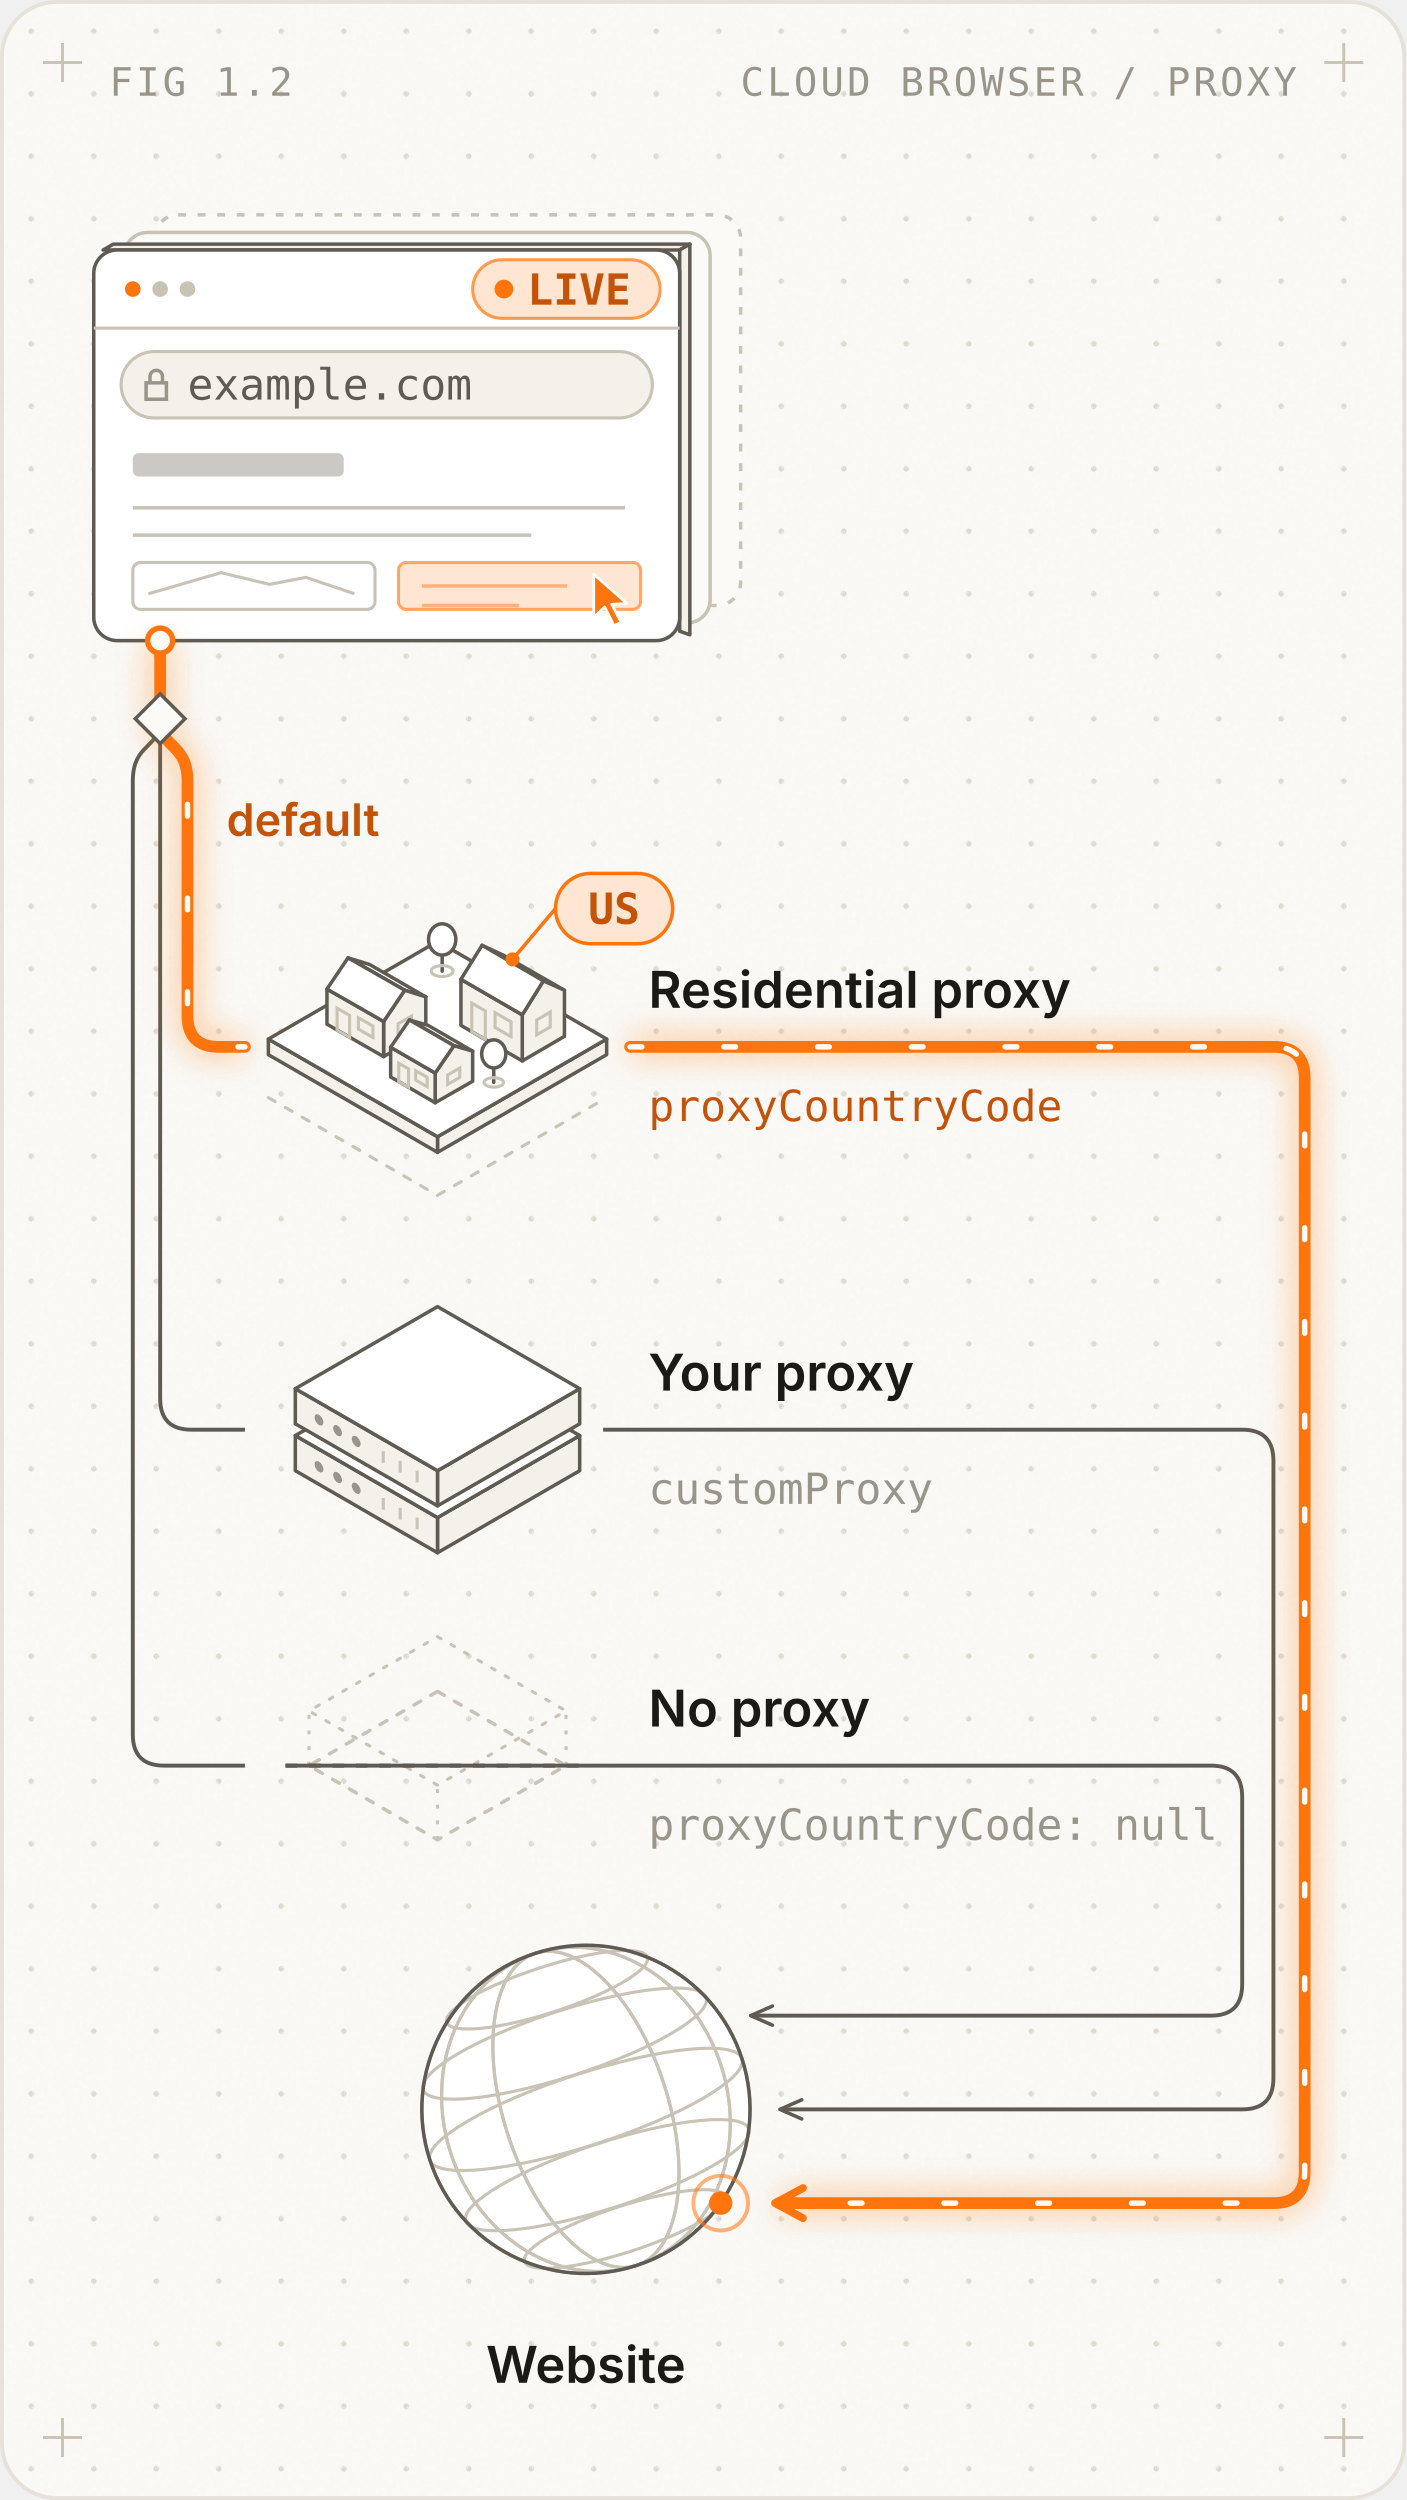
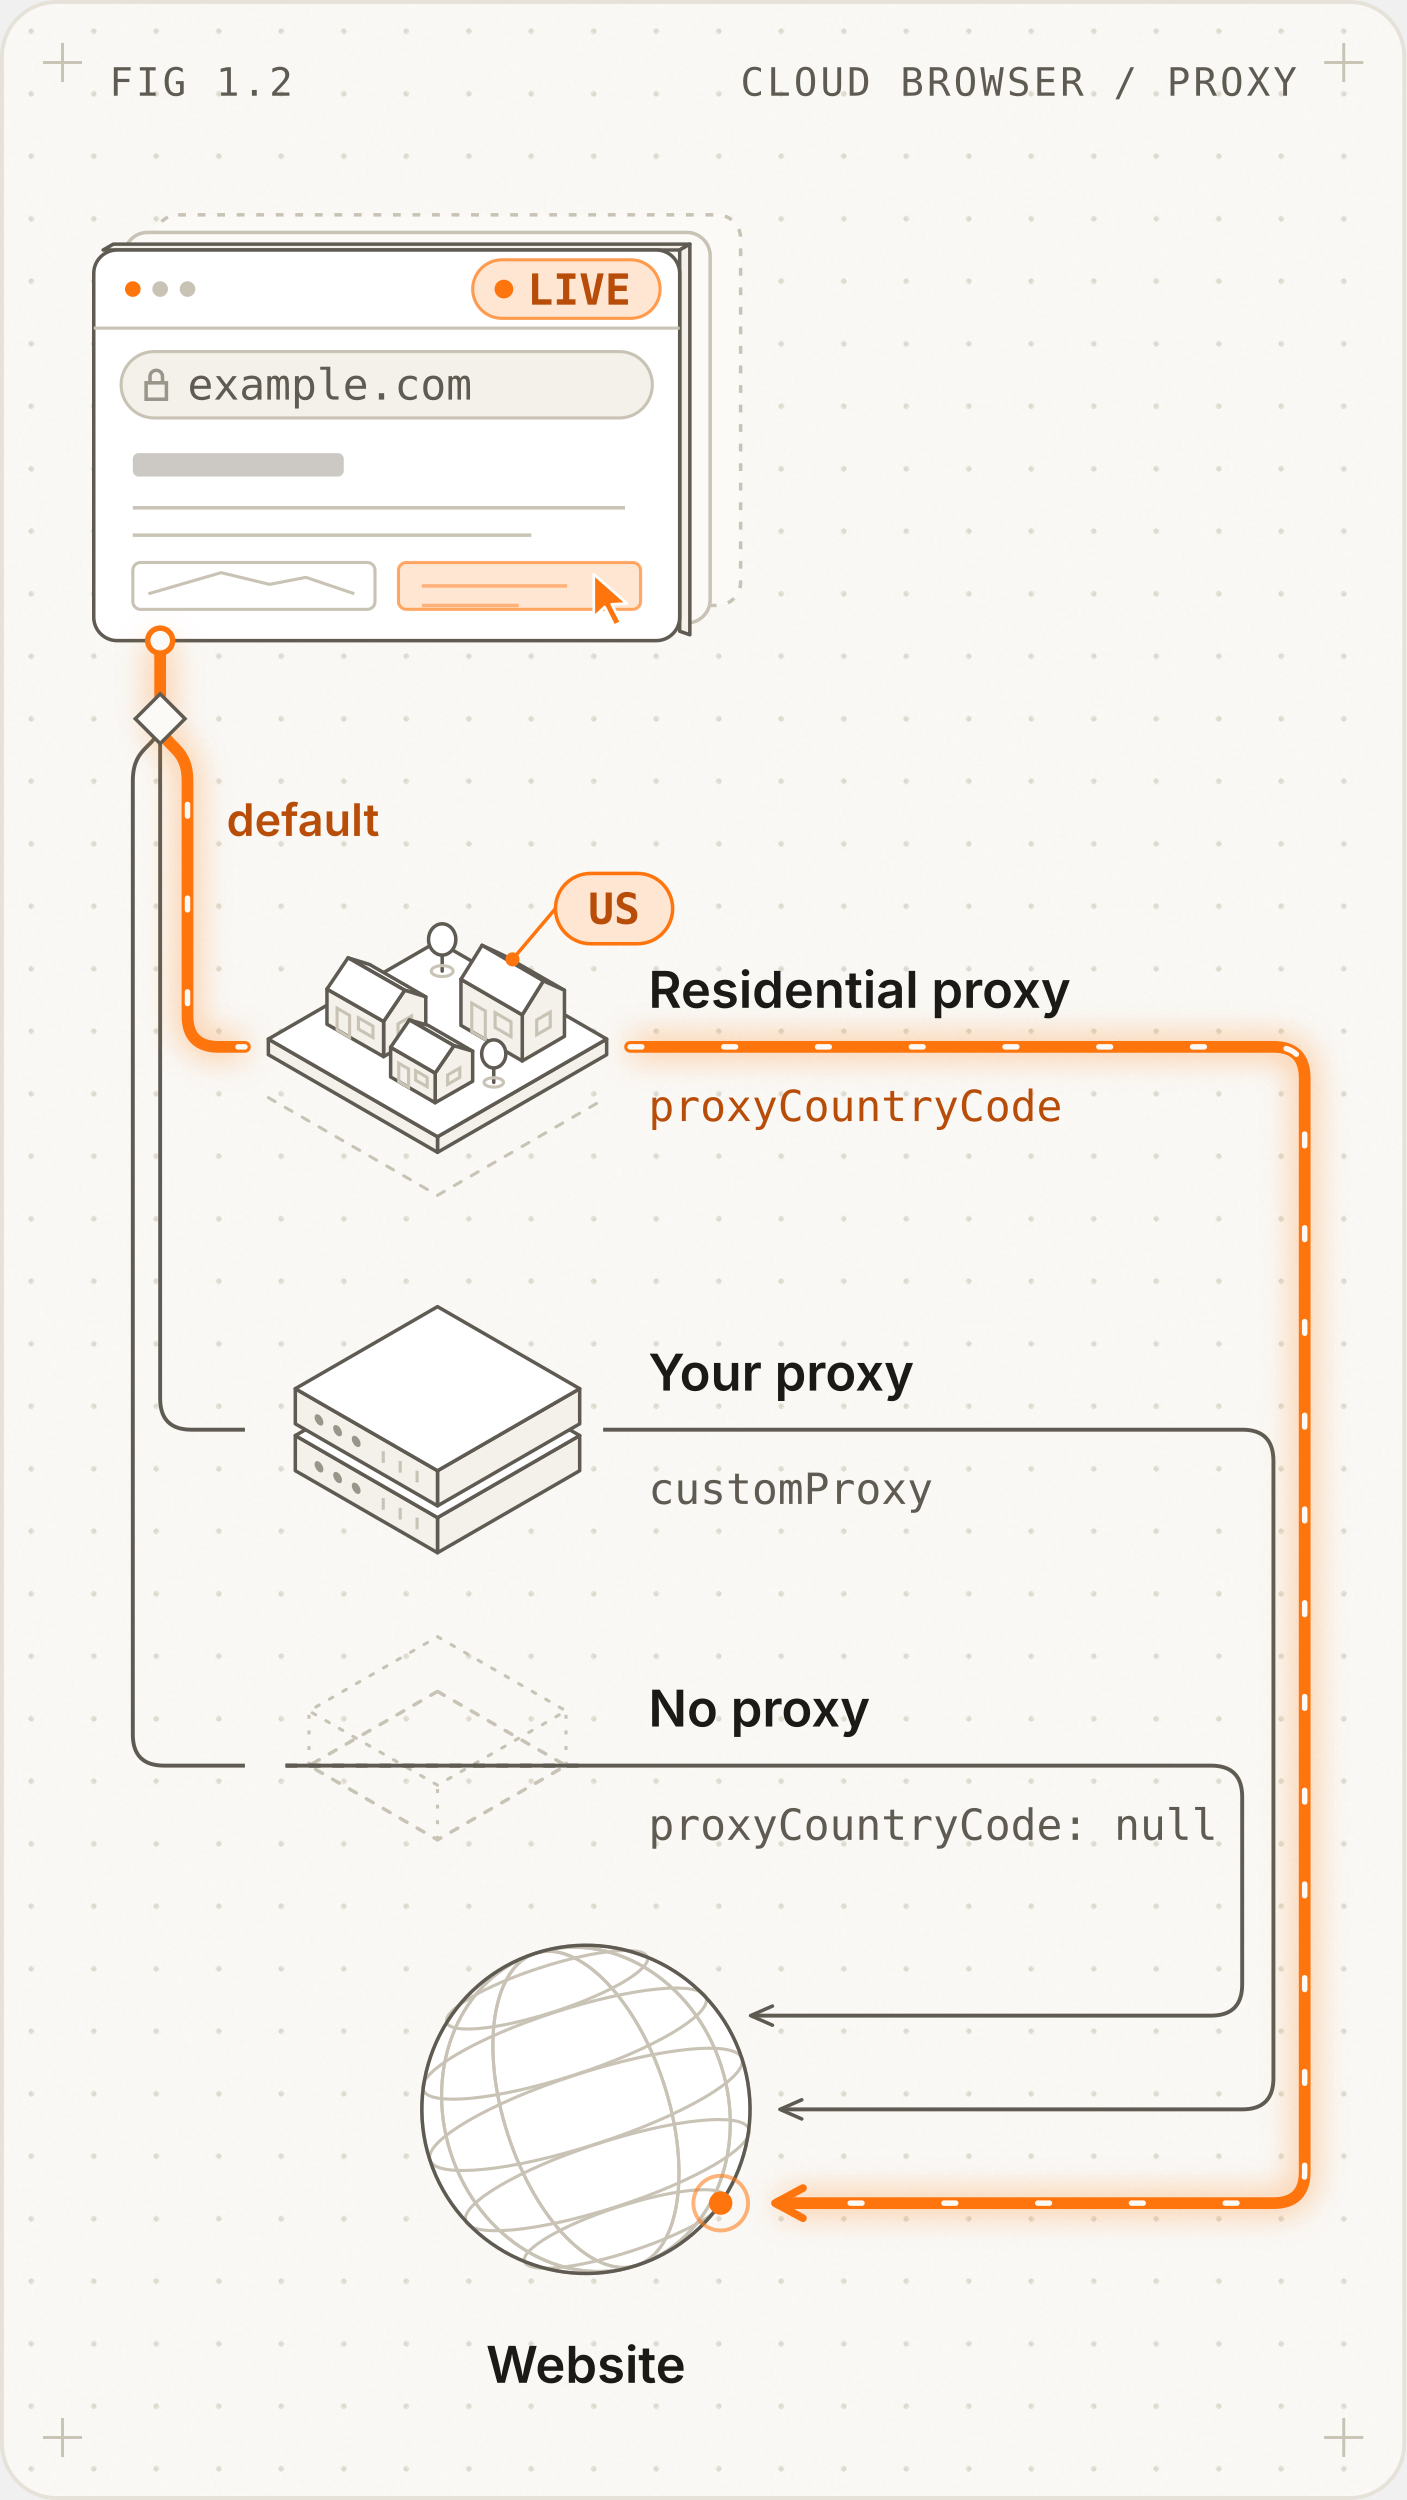
<svg xmlns="http://www.w3.org/2000/svg" viewBox="0 0 360 640" width="360" height="640" role="img" aria-labelledby="t d" fill="none">
  <style>.s{font-family:Geist, Inter, -apple-system, BlinkMacSystemFont, 'Segoe UI', Helvetica, Arial, sans-serif}.m{font-family:'Geist Mono', ui-monospace, SFMono-Regular, Menlo, monospace}text{font-kerning:normal}@keyframes fr{to{stroke-dashoffset:-24}}@keyframes cur{0%,100%{transform:translate(0,0)}35%,55%{transform:translate(-30px,-14px)}75%{transform:translate(-8px,-24px)}}@keyframes live{0%,100%{fill-opacity:1}50%{fill-opacity:.25}}@keyframes c0{0%,23%{fill-opacity:1}25%,98%{fill-opacity:0}100%{fill-opacity:1}}@keyframes cn{0%{fill-opacity:0}2%,23%{fill-opacity:1}25%,100%{fill-opacity:0}}@keyframes ping{0%{stroke-opacity:.9;r:4}70%,100%{stroke-opacity:0;r:13}}@media (prefers-reduced-motion:no-preference){.pk{animation:fr 1.2s linear infinite}.cur{animation:cur 6s ease-in-out infinite}.live{animation:live 1.6s ease-in-out infinite}.cc0{animation:c0 12s linear infinite}.cc1{animation:cn 12s linear 3s infinite}.cc2{animation:cn 12s linear 6s infinite}.cc3{animation:cn 12s linear 9s infinite}.ping{animation:ping 2.4s ease-out infinite}}@keyframes spin{0%{transform:scaleX(0)}16.7%{transform:scaleX(.5)}33.3%{transform:scaleX(.866)}50%{transform:scaleX(1)}66.7%{transform:scaleX(.866)}83.3%{transform:scaleX(.5)}100%{transform:scaleX(0)}}.man{display:none}@media (prefers-reduced-motion:no-preference){.mst{display:none}.man{display:inline}.mer{transform-origin:150px 540px;transform-box:view-box;animation:spin 18s linear infinite}}</style>
  <defs>
    <pattern id="dots" width="16" height="16" patternUnits="userSpaceOnUse">
      <circle cx="8" cy="8" r="0.7" fill="#DDD8CD" />
    </pattern>
    <filter id="grain" x="0" y="0" width="100%" height="100%">
      <feTurbulence type="fractalNoise" baseFrequency="0.9" numOctaves="2" seed="7" stitchTiles="stitch" />
      <feColorMatrix values="0 0 0 0 0.5  0 0 0 0 0.5  0 0 0 0 0.5  0 0 0 0.05 0" />
    </filter>
    <clipPath id="card">
      <rect x="0.5" y="0.5" width="359" height="639" rx="14" />
    </clipPath>
    <marker id="ah" viewBox="0 0 10 10" refX="8.5" refY="5" markerWidth="7" markerHeight="7" orient="auto-start-reverse">
      <path d="M1 1.5 L9 5 L1 8.5" stroke="#5F5B53" stroke-width="1.3" fill="none" stroke-linecap="round" stroke-linejoin="round" />
    </marker>
    <marker id="ao" viewBox="0 0 10 10" refX="7" refY="5" markerWidth="11" markerHeight="11" markerUnits="userSpaceOnUse" orient="auto">
      <path d="M1.5 1.5 L8 5 L1.5 8.5" stroke="#FE750E" stroke-width="1.8" fill="none" stroke-linecap="round" stroke-linejoin="round" />
    </marker>
    <filter id="glow" filterUnits="userSpaceOnUse" x="0" y="0" width="360" height="640">
      <feGaussianBlur stdDeviation="4" />
    </filter>
  </defs>
  <rect x="0.5" y="0.5" width="359" height="639" rx="14" fill="#FBFAF7" />
  <g clip-path="url(#card)">
    <rect width="360" height="640" fill="url(#dots)" />
    <rect width="360" height="640" filter="url(#grain)" />
  </g>
  <rect x="0.5" y="0.5" width="359" height="639" rx="14" fill="none" stroke="#E6E2D9" />
  <path d="M11 16h10M16 11v10" stroke="#C9C3B6" stroke-width="0.75" />
  <path d="M339 16h10M344 11v10" stroke="#C9C3B6" stroke-width="0.75" />
  <path d="M11 624h10M16 619v10" stroke="#C9C3B6" stroke-width="0.75" />
  <path d="M339 624h10M344 619v10" stroke="#C9C3B6" stroke-width="0.75" />
-   <text x="28.0" y="24.5" font-size="10" fill="#9A958A" letter-spacing="0.08em" class="m">FIG 1.2</text>
-   <text x="332.0" y="24.5" font-size="10" fill="#9A958A" text-anchor="end" letter-spacing="0.08em" class="m">CLOUD BROWSER / PROXY</text>
+   <text x="28.0" y="24.5" font-size="10" fill="#5F5B53" letter-spacing="0.08em" class="m">FIG 1.2</text>
+   <text x="332.0" y="24.5" font-size="10" fill="#5F5B53" text-anchor="end" letter-spacing="0.08em" class="m">CLOUD BROWSER / PROXY</text>
  <rect x="39.6" y="55.0" width="150" height="100" rx="6" fill="#FBFAF7" stroke="#C9C3B6" stroke-width="0.9" stroke-dasharray="2 3" />
  <rect x="31.8" y="59.5" width="150" height="100" rx="6" fill="#FBFAF7" stroke="#C9C3B6" stroke-width="0.9" />
  <polygon points="26.4,64.0 174.0,64.0 176.6,62.5 29.0,62.5" fill="#F4F1EA" stroke="#5F5B53" stroke-width="0.9" stroke-linejoin="round" stroke-linecap="round" />
  <polygon points="174.0,64.0 176.6,62.5 176.6,162.5 174.0,161.6" fill="#F4F1EA" stroke="#5F5B53" stroke-width="0.9" stroke-linejoin="round" stroke-linecap="round" />
  <rect x="24" y="64" width="150" height="100" rx="6" fill="#FFFFFF" stroke="#5F5B53" stroke-width="0.9" />
  <line x1="24" y1="84" x2="174" y2="84" stroke="#C9C3B6" stroke-width="0.8" />
  <circle cx="34" cy="74.0" r="2" fill="#FE750E" />
  <circle cx="41" cy="74.0" r="2" fill="#C9C3B6" />
  <circle cx="48" cy="74.0" r="2" fill="#C9C3B6" />
  <rect x="121" y="66.5" width="48" height="15" rx="7.5" fill="#FFE6D2" stroke="#FE750E" stroke-width="0.8" stroke-opacity=".7" />
  <circle class="live" cx="129" cy="74" r="2.4" fill="#FE750E" />
-   <text x="135.0" y="78.0" font-size="11" fill="#C4530A" font-weight="600" class="m">LIVE</text>
+   <text x="135.0" y="78.0" font-size="11" fill="#B84D09" font-weight="600" class="m">LIVE</text>
  <rect x="31" y="90" width="136" height="17" rx="8.5" fill="#F4F1EA" stroke="#C9C3B6" stroke-width="0.8" />
  <path d="M37.4 98.0h5.2v4.2h-5.2zM38.4 98.0v-1.6a1.6 1.6 0 0 1 3.2 0v1.6" stroke="#9A958A" stroke-width="0.9" />
  <text x="48.0" y="102.3" font-size="11" fill="#5F5B53" class="m">example.com</text>
  <rect x="34" y="116" width="54" height="6" rx="1.5" fill="#9A958A" fill-opacity=".5" />
  <line x1="34" y1="130" x2="160" y2="130" stroke="#C9C3B6" stroke-width="0.9" />
  <line x1="34" y1="137" x2="136" y2="137" stroke="#C9C3B6" stroke-width="0.9" />
  <rect x="34" y="144" width="62.0" height="12" rx="2" stroke="#C9C3B6" stroke-width="0.8" />
  <path d="M38 152 l18.6 -5.4 l12.4 3.0 l9.3 -1.8 l12.4 4.2" stroke="#C9C3B6" stroke-width="0.8" stroke-linejoin="round" />
  <rect x="102.0" y="144" width="62.0" height="12" rx="2" fill="#FFE6D2" stroke="#FE750E" stroke-width="0.8" stroke-opacity=".6" />
  <line x1="108.0" y1="150" x2="145.2" y2="150" stroke="#FE750E" stroke-opacity=".45" stroke-width="0.9" />
  <line x1="108.0" y1="155" x2="132.8" y2="155" stroke="#FE750E" stroke-opacity=".45" stroke-width="0.9" />
  <path class="cur" d="M152 147 l0 11 l2.8 -2.6 l2.4 4.8 l1.8 -0.9 l-2.4 -4.6 l3.9 -0.2z" fill="#FE750E" stroke="#FFFFFF" stroke-width="0.7" stroke-linejoin="round" />
  <g transform="rotate(-18 150 540)">
    <circle cx="150" cy="540" r="42" fill="#FFFFFF" />
    <ellipse cx="150" cy="572.2" rx="27.0" ry="5.9" stroke="#C9C3B6" stroke-width="0.8" />
    <ellipse cx="150" cy="557.7" rx="38.1" ry="8.4" stroke="#C9C3B6" stroke-width="0.8" />
    <ellipse cx="150" cy="540.0" rx="42.0" ry="9.2" stroke="#C9C3B6" stroke-width="0.8" />
    <ellipse cx="150" cy="522.3" rx="38.1" ry="8.4" stroke="#C9C3B6" stroke-width="0.8" />
    <ellipse cx="150" cy="507.8" rx="27.0" ry="5.9" stroke="#C9C3B6" stroke-width="0.8" />
    <g class="mst">
      <ellipse cx="150" cy="540" rx="0.00" ry="42" stroke="#C9C3B6" stroke-width="0.8" />
      <ellipse cx="150" cy="540" rx="21.00" ry="42" stroke="#C9C3B6" stroke-width="0.8" />
      <ellipse cx="150" cy="540" rx="36.37" ry="42" stroke="#C9C3B6" stroke-width="0.8" />
      <ellipse cx="150" cy="540" rx="42.00" ry="42" stroke="#C9C3B6" stroke-width="0.8" />
      <ellipse cx="150" cy="540" rx="36.37" ry="42" stroke="#C9C3B6" stroke-width="0.8" />
      <ellipse cx="150" cy="540" rx="21.00" ry="42" stroke="#C9C3B6" stroke-width="0.8" />
    </g>
    <g class="man" aria-hidden="true">
      <ellipse class="mer" style="animation-delay:0s" cx="150" cy="540" rx="42" ry="42" stroke="#C9C3B6" stroke-width="0.8" vector-effect="non-scaling-stroke" />
      <ellipse class="mer" style="animation-delay:-3s" cx="150" cy="540" rx="42" ry="42" stroke="#C9C3B6" stroke-width="0.8" vector-effect="non-scaling-stroke" />
      <ellipse class="mer" style="animation-delay:-6s" cx="150" cy="540" rx="42" ry="42" stroke="#C9C3B6" stroke-width="0.8" vector-effect="non-scaling-stroke" />
      <ellipse class="mer" style="animation-delay:-9s" cx="150" cy="540" rx="42" ry="42" stroke="#C9C3B6" stroke-width="0.8" vector-effect="non-scaling-stroke" />
      <ellipse class="mer" style="animation-delay:-12s" cx="150" cy="540" rx="42" ry="42" stroke="#C9C3B6" stroke-width="0.8" vector-effect="non-scaling-stroke" />
      <ellipse class="mer" style="animation-delay:-15s" cx="150" cy="540" rx="42" ry="42" stroke="#C9C3B6" stroke-width="0.8" vector-effect="non-scaling-stroke" />
    </g>
    <circle cx="150" cy="540" r="42" stroke="#5F5B53" stroke-width="0.9" />
  </g>
  <path d="M41 184 V358 Q41 366 49 366 H62.7" stroke="#5F5B53" stroke-width="1" />
  <path d="M154.4 366 H318 Q326 366 326 374 V532 Q326 540 318 540 H200.0" stroke="#5F5B53" stroke-width="1" marker-end="url(#ah)" />
  <path d="M41 184 C41 192 34 190 34 200 V444 Q34 452 42 452 H62.7" stroke="#5F5B53" stroke-width="1" />
  <polygon points="112.0,433.0 144.9,452.0 112.0,471.0 79.1,452.0" stroke="#C9C3B6" stroke-width="0.9" stroke-dasharray="2 3" stroke-linejoin="round" stroke-linecap="round" />
  <polygon points="112.0,419.0 144.9,438.0 112.0,457.0 79.1,438.0" stroke="#C9C3B6" stroke-width="0.8" stroke-dasharray="1 3" stroke-linejoin="round" stroke-linecap="round" />
  <line x1="79.1" y1="452.0" x2="79.1" y2="438.0" stroke="#C9C3B6" stroke-width="0.8" stroke-dasharray="1 3" />
  <line x1="112.0" y1="471.0" x2="112.0" y2="457.0" stroke="#C9C3B6" stroke-width="0.8" stroke-dasharray="1 3" />
  <line x1="144.9" y1="452.0" x2="144.9" y2="438.0" stroke="#C9C3B6" stroke-width="0.8" stroke-dasharray="1 3" />
  <path d="M73.1 452 H310 Q318 452 318 460 V508 Q318 516 310 516 H192.5" stroke="#5F5B53" stroke-width="1" marker-end="url(#ah)" />
  <path d="M73.1 452 H150.9" stroke="#5F5B53" stroke-width="1" stroke-dasharray="3 3" />
  <path d="M41 164 V184" stroke="#FE750E" stroke-width="6" stroke-opacity="0.35" filter="url(#glow)" />
  <path d="M41 164 V184" stroke="#FE750E" stroke-width="3" stroke-linecap="round" stroke-linejoin="round" />
  <path class="pk" d="M41 164 V184" stroke="#FBFAF7" stroke-width="1.4" stroke-linecap="round" stroke-dasharray="3 21" />
  <path d="M41 184 C41 192 48 190 48 200 V260 Q48 268 56 268 H62.7" stroke="#FE750E" stroke-width="6" stroke-opacity="0.35" filter="url(#glow)" />
  <path d="M41 184 C41 192 48 190 48 200 V260 Q48 268 56 268 H62.7" stroke="#FE750E" stroke-width="3" stroke-linecap="round" stroke-linejoin="round" />
  <path class="pk" d="M41 184 C41 192 48 190 48 200 V260 Q48 268 56 268 H62.7" stroke="#FBFAF7" stroke-width="1.4" stroke-linecap="round" stroke-dasharray="3 21" />
  <path d="M161.3 268 H326 Q334 268 334 276 V556 Q334 564 326 564 H199.5" stroke="#FE750E" stroke-width="6" stroke-opacity="0.35" filter="url(#glow)" />
  <path d="M161.3 268 H326 Q334 268 334 276 V556 Q334 564 326 564 H199.5" stroke="#FE750E" stroke-width="3" stroke-linecap="round" stroke-linejoin="round" marker-end="url(#ao)" />
  <path class="pk" d="M161.3 268 H326 Q334 268 334 276 V556 Q334 564 326 564 H199.5" stroke="#FBFAF7" stroke-width="1.4" stroke-linecap="round" stroke-dasharray="3 21" />
  <circle cx="41" cy="164" r="3.2" fill="#FBFAF7" stroke="#FE750E" stroke-width="1.4" />
  <rect x="36.5" y="179.5" width="9" height="9" transform="rotate(45 41 184)" fill="#FBFAF7" stroke="#5F5B53" stroke-width="0.9" />
  <circle class="ping" cx="184.5" cy="564.0" r="7" stroke="#FE750E" stroke-width="1" stroke-opacity=".55" />
  <circle cx="184.5" cy="564.0" r="3" fill="#FE750E" />
  <polyline points="68.7,281.0 112.0,306.0 155.3,281.0" stroke="#C9C3B6" stroke-width="0.8" stroke-dasharray="2 3" stroke-linejoin="round" stroke-linecap="round" />
  <polygon points="155.3,266.0 112.0,291.0 112.0,295.0 155.3,270.0" fill="#F4F1EA" stroke="#5F5B53" stroke-width="0.9" stroke-linejoin="round" stroke-linecap="round" />
  <polygon points="68.7,266.0 112.0,291.0 112.0,295.0 68.7,270.0" fill="#F4F1EA" stroke="#5F5B53" stroke-width="0.9" stroke-linejoin="round" stroke-linecap="round" />
  <polygon points="112.0,241.0 155.3,266.0 112.0,291.0 68.7,266.0" fill="#FFFFFF" stroke="#5F5B53" stroke-width="0.9" stroke-linejoin="round" stroke-linecap="round" />
  <line x1="113.2" y1="248.6" x2="113.2" y2="242.4" stroke="#5F5B53" stroke-width="0.9" stroke-linecap="round" />
  <ellipse cx="113.2" cy="240.5" rx="3.5" ry="4.0" fill="#FFFFFF" stroke="#5F5B53" stroke-width="0.9" />
  <ellipse cx="113.2" cy="248.6" rx="2.8" ry="1.4" stroke="#C9C3B6" stroke-width="0.8" />
  <polygon points="128.8,244.5 144.5,253.5 139.1,251.1 123.4,242.0" fill="#FFFFFF" stroke="#5F5B53" stroke-width="0.9" stroke-linejoin="round" stroke-linecap="round" />
  <polygon points="144.5,265.3 144.5,253.5 139.1,251.1 133.7,259.8 133.7,271.6" fill="#F4F1EA" stroke="#5F5B53" stroke-width="0.9" stroke-linejoin="round" stroke-linecap="round" />
  <polygon points="118.0,262.5 133.7,271.6 133.7,259.8 118.0,250.7" fill="#F4F1EA" stroke="#5F5B53" stroke-width="0.9" stroke-linejoin="round" stroke-linecap="round" />
  <polygon points="123.4,242.0 139.1,251.1 133.7,259.8 118.0,250.7" fill="#FFFFFF" stroke="#5F5B53" stroke-width="0.9" stroke-linejoin="round" stroke-linecap="round" />
  <g transform="matrix(0.866,0.5,0,1,118.0,262.5)">
    <rect x="3.2" y="-7.3" width="4.0" height="7.3" stroke="#C9C3B6" stroke-width="0.8" vector-effect="non-scaling-stroke" />
    <rect x="10.1" y="-8.3" width="4.7" height="3.8" stroke="#C9C3B6" stroke-width="0.8" vector-effect="non-scaling-stroke" />
  </g>
  <g transform="matrix(-0.866,0.5,0,1,144.5,265.3)">
    <rect x="4.2" y="-8.3" width="4.0" height="3.8" stroke="#C9C3B6" stroke-width="0.8" vector-effect="non-scaling-stroke" />
  </g>
  <line x1="126.4" y1="277.1" x2="126.4" y2="271.6" stroke="#5F5B53" stroke-width="0.9" stroke-linecap="round" />
  <ellipse cx="126.4" cy="269.8" rx="3.1" ry="3.6" fill="#FFFFFF" stroke="#5F5B53" stroke-width="0.9" />
  <ellipse cx="126.4" cy="277.1" rx="2.5" ry="1.2" stroke="#C9C3B6" stroke-width="0.8" />
  <polygon points="94.6,246.9 109.0,255.2 103.6,253.5 89.1,245.2" fill="#FFFFFF" stroke="#5F5B53" stroke-width="0.9" stroke-linejoin="round" stroke-linecap="round" />
  <polygon points="109.0,264.3 109.0,255.2 103.6,253.5 98.2,261.5 98.2,270.5" fill="#F4F1EA" stroke="#5F5B53" stroke-width="0.9" stroke-linejoin="round" stroke-linecap="round" />
  <polygon points="83.7,262.2 98.2,270.5 98.2,261.5 83.7,253.2" fill="#F4F1EA" stroke="#5F5B53" stroke-width="0.9" stroke-linejoin="round" stroke-linecap="round" />
  <polygon points="89.1,245.2 103.6,253.5 98.2,261.5 83.7,253.2" fill="#FFFFFF" stroke="#5F5B53" stroke-width="0.9" stroke-linejoin="round" stroke-linecap="round" />
  <g transform="matrix(0.866,0.5,0,1,83.7,262.2)">
    <rect x="3.0" y="-5.6" width="3.7" height="5.6" stroke="#C9C3B6" stroke-width="0.8" vector-effect="non-scaling-stroke" />
    <rect x="9.3" y="-6.3" width="4.3" height="2.9" stroke="#C9C3B6" stroke-width="0.8" vector-effect="non-scaling-stroke" />
  </g>
  <g transform="matrix(-0.866,0.5,0,1,109.0,264.3)">
    <rect x="4.2" y="-6.3" width="4.0" height="2.9" stroke="#C9C3B6" stroke-width="0.8" vector-effect="non-scaling-stroke" />
  </g>
  <polygon points="109.6,262.5 121.0,269.1 116.2,267.7 104.8,261.1" fill="#FFFFFF" stroke="#5F5B53" stroke-width="0.9" stroke-linejoin="round" stroke-linecap="round" />
  <polygon points="121.0,276.8 121.0,269.1 116.2,267.7 111.4,274.7 111.4,282.3" fill="#F4F1EA" stroke="#5F5B53" stroke-width="0.9" stroke-linejoin="round" stroke-linecap="round" />
  <polygon points="100.0,275.7 111.4,282.3 111.4,274.7 100.0,268.1" fill="#F4F1EA" stroke="#5F5B53" stroke-width="0.9" stroke-linejoin="round" stroke-linecap="round" />
  <polygon points="104.8,261.1 116.2,267.7 111.4,274.7 100.0,268.1" fill="#FFFFFF" stroke="#5F5B53" stroke-width="0.9" stroke-linejoin="round" stroke-linecap="round" />
  <g transform="matrix(0.866,0.5,0,1,100.0,275.7)">
    <rect x="2.4" y="-4.7" width="2.9" height="4.7" stroke="#C9C3B6" stroke-width="0.8" vector-effect="non-scaling-stroke" />
    <rect x="7.4" y="-5.3" width="3.4" height="2.4" stroke="#C9C3B6" stroke-width="0.8" vector-effect="non-scaling-stroke" />
  </g>
  <g transform="matrix(-0.866,0.5,0,1,121.0,276.8)">
    <rect x="3.8" y="-5.3" width="3.6" height="2.4" stroke="#C9C3B6" stroke-width="0.8" vector-effect="non-scaling-stroke" />
  </g>
  <polygon points="148.4,367.5 112.0,388.5 112.0,397.5 148.4,376.5" fill="#F4F1EA" stroke="#5F5B53" stroke-width="0.9" stroke-linejoin="round" stroke-linecap="round" />
  <polygon points="75.6,367.5 112.0,388.5 112.0,397.5 75.6,376.5" fill="#F4F1EA" stroke="#5F5B53" stroke-width="0.9" stroke-linejoin="round" stroke-linecap="round" />
  <polygon points="112.0,346.5 148.4,367.5 112.0,388.5 75.6,367.5" fill="#FFFFFF" stroke="#5F5B53" stroke-width="0.9" stroke-linejoin="round" stroke-linecap="round" />
  <g transform="matrix(0.866,0.5,0,1,75.6,376.5)">
    <circle cx="7.0" cy="-4.5" r="1.3" fill="#9A958A" />
    <circle cx="12.5" cy="-4.5" r="1.3" fill="#9A958A" />
    <circle cx="18.0" cy="-4.5" r="1.3" fill="#9A958A" />
    <line x1="26" y1="-6" x2="26" y2="-3" stroke="#C9C3B6" stroke-width="0.8" vector-effect="non-scaling-stroke" />
    <line x1="31" y1="-6" x2="31" y2="-3" stroke="#C9C3B6" stroke-width="0.8" vector-effect="non-scaling-stroke" />
    <line x1="36" y1="-6" x2="36" y2="-3" stroke="#C9C3B6" stroke-width="0.8" vector-effect="non-scaling-stroke" />
  </g>
  <polygon points="148.4,355.5 112.0,376.5 112.0,385.5 148.4,364.5" fill="#F4F1EA" stroke="#5F5B53" stroke-width="0.9" stroke-linejoin="round" stroke-linecap="round" />
  <polygon points="75.6,355.5 112.0,376.5 112.0,385.5 75.6,364.5" fill="#F4F1EA" stroke="#5F5B53" stroke-width="0.9" stroke-linejoin="round" stroke-linecap="round" />
  <polygon points="112.0,334.5 148.4,355.5 112.0,376.5 75.6,355.5" fill="#FFFFFF" stroke="#5F5B53" stroke-width="0.9" stroke-linejoin="round" stroke-linecap="round" />
  <g transform="matrix(0.866,0.5,0,1,75.6,364.5)">
    <circle cx="7.0" cy="-4.5" r="1.3" fill="#9A958A" />
    <circle cx="12.5" cy="-4.5" r="1.3" fill="#9A958A" />
    <circle cx="18.0" cy="-4.5" r="1.3" fill="#9A958A" />
    <line x1="26" y1="-6" x2="26" y2="-3" stroke="#C9C3B6" stroke-width="0.8" vector-effect="non-scaling-stroke" />
    <line x1="31" y1="-6" x2="31" y2="-3" stroke="#C9C3B6" stroke-width="0.8" vector-effect="non-scaling-stroke" />
    <line x1="36" y1="-6" x2="36" y2="-3" stroke="#C9C3B6" stroke-width="0.8" vector-effect="non-scaling-stroke" />
  </g>
  <path d="M131.2 245.6 L142.2 232.6" stroke="#FE750E" stroke-width="0.9" />
  <circle cx="131.2" cy="245.6" r="1.8" fill="#FE750E" />
  <rect x="142.2" y="223.6" width="30" height="18" rx="9" fill="#FFE6D2" stroke="#FE750E" stroke-width="0.9" />
-   <text x="157.2" y="236.5" font-size="11" fill="#C4530A" font-weight="600" text-anchor="middle" class="m cc0">US</text>
-   <text x="157.2" y="236.5" font-size="11" fill="#C4530A" font-weight="600" text-anchor="middle" class="m cc1" fill-opacity="0" aria-hidden="true">DE</text>
-   <text x="157.2" y="236.5" font-size="11" fill="#C4530A" font-weight="600" text-anchor="middle" class="m cc2" fill-opacity="0" aria-hidden="true">JP</text>
-   <text x="157.2" y="236.5" font-size="11" fill="#C4530A" font-weight="600" text-anchor="middle" class="m cc3" fill-opacity="0" aria-hidden="true">BR</text>
-   <text x="58.0" y="214.0" font-size="11.5" fill="#C4530A" font-weight="600" class="s">default</text>
+   <text x="157.2" y="236.5" font-size="11" fill="#B84D09" font-weight="600" text-anchor="middle" class="m cc0">US</text>
+   <text x="157.2" y="236.5" font-size="11" fill="#B84D09" font-weight="600" text-anchor="middle" class="m cc1" fill-opacity="0" aria-hidden="true">DE</text>
+   <text x="157.2" y="236.5" font-size="11" fill="#B84D09" font-weight="600" text-anchor="middle" class="m cc2" fill-opacity="0" aria-hidden="true">JP</text>
+   <text x="157.2" y="236.5" font-size="11" fill="#B84D09" font-weight="600" text-anchor="middle" class="m cc3" fill-opacity="0" aria-hidden="true">BR</text>
+   <text x="58.0" y="214.0" font-size="11.5" fill="#B84D09" font-weight="600" class="s">default</text>
  <text x="166.0" y="258.0" font-size="13" fill="#1B1A17" font-weight="600" class="s">Residential proxy</text>
-   <text x="166.0" y="287.0" font-size="11" fill="#C4530A" class="m">proxyCountryCode</text>
+   <text x="166.0" y="287.0" font-size="11" fill="#B84D09" class="m">proxyCountryCode</text>
  <text x="166.0" y="356.0" font-size="13" fill="#1B1A17" font-weight="600" class="s">Your proxy</text>
-   <text x="166.0" y="385.0" font-size="11" fill="#9A958A" class="m">customProxy</text>
+   <text x="166.0" y="385.0" font-size="11" fill="#5F5B53" class="m">customProxy</text>
  <text x="166.0" y="442.0" font-size="13" fill="#1B1A17" font-weight="600" class="s">No proxy</text>
-   <text x="166.0" y="471.0" font-size="11" fill="#9A958A" class="m">proxyCountryCode: null</text>
+   <text x="166.0" y="471.0" font-size="11" fill="#5F5B53" class="m">proxyCountryCode: null</text>
  <text x="150.0" y="610.0" font-size="13" fill="#1B1A17" font-weight="600" text-anchor="middle" class="s">Website</text>
</svg>
